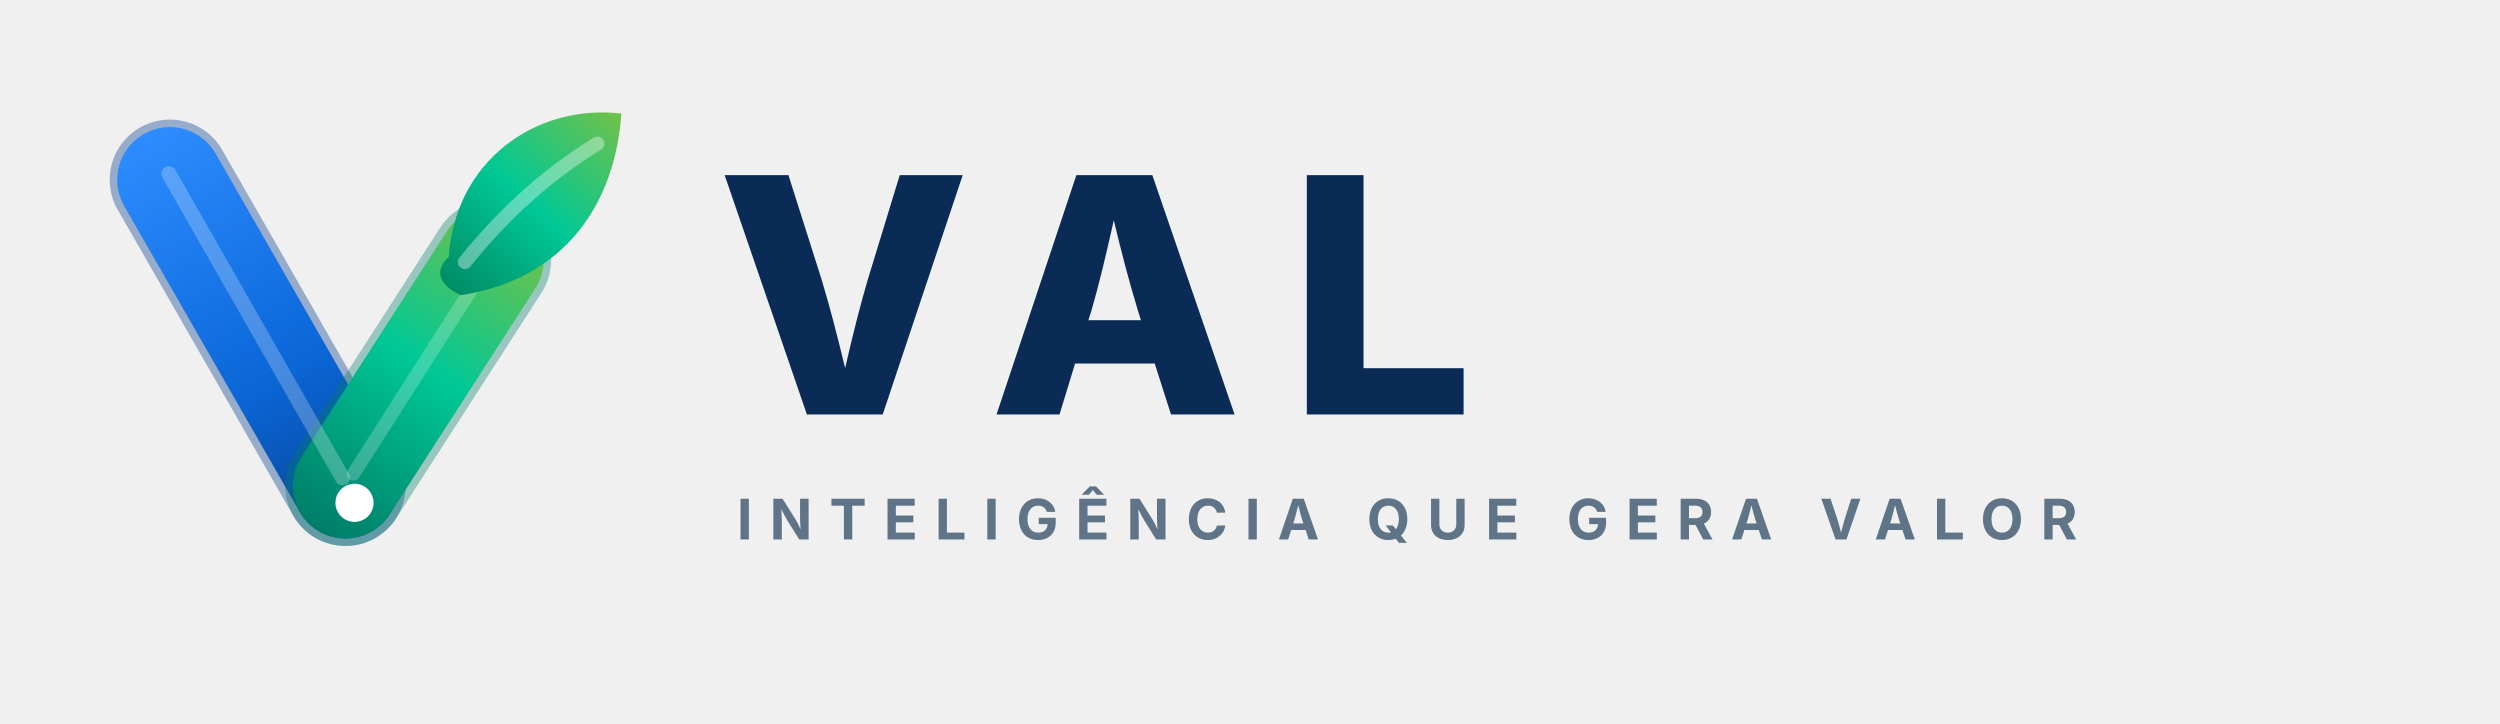
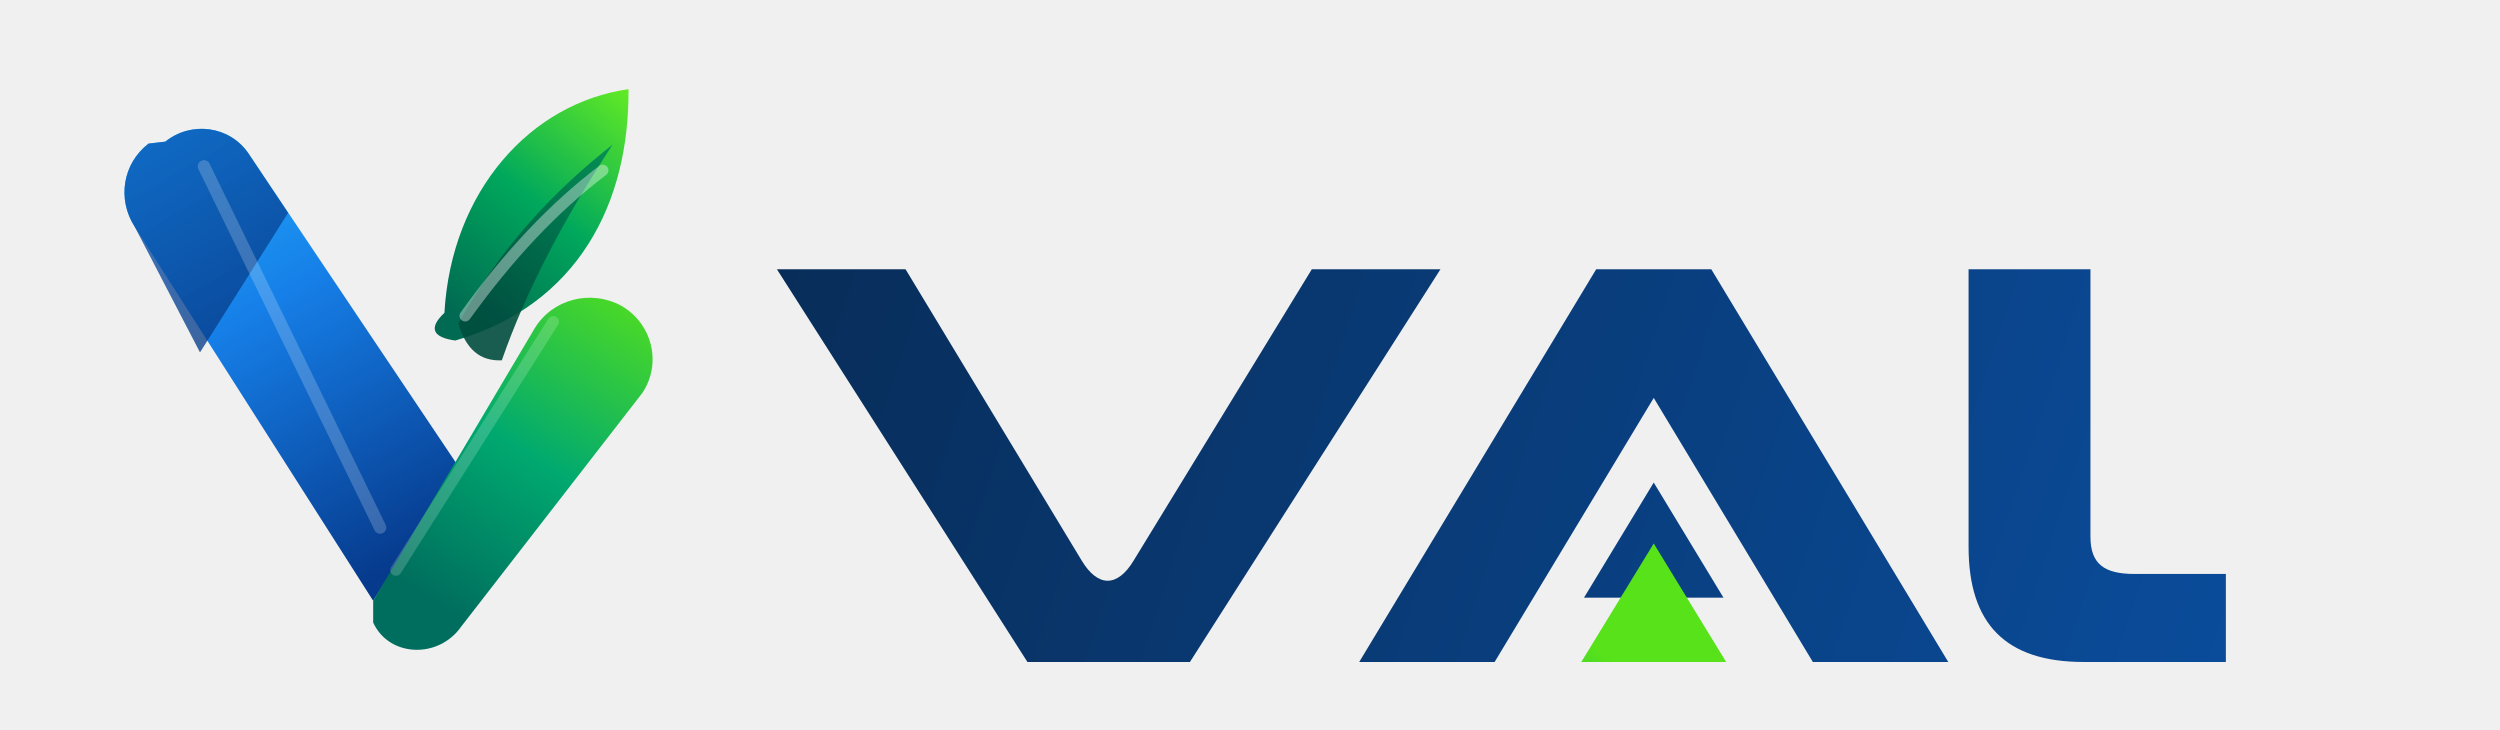
- <svg xmlns="http://www.w3.org/2000/svg" width="760" height="220" viewBox="0 0 760 220" fill="none">
+ <svg xmlns="http://www.w3.org/2000/svg" width="720" height="210" viewBox="0 0 720 210" fill="none">
  <defs>
-     <linearGradient id="signal" x1="11" y1="8" x2="34" y2="49" gradientUnits="userSpaceOnUse">
-       <stop stop-color="#2D8CFF" />
-       <stop offset=".58" stop-color="#0B67D8" />
-       <stop offset="1" stop-color="#073E8C" />
+     <linearGradient id="blue" x1="10" y1="7" x2="36" y2="53" gradientUnits="userSpaceOnUse">
+       <stop stop-color="#24B8FF" />
+       <stop offset=".44" stop-color="#167FE8" />
+       <stop offset="1" stop-color="#063A8C" />
    </linearGradient>
-     <linearGradient id="green" x1="28" y1="48" x2="49" y2="17" gradientUnits="userSpaceOnUse">
-       <stop stop-color="#007D69" />
-       <stop offset=".52" stop-color="#00C896" />
-       <stop offset="1" stop-color="#7BC043" />
+     <linearGradient id="blueFold" x1="11" y1="8" x2="30" y2="41" gradientUnits="userSpaceOnUse">
+       <stop stop-color="#0B57B7" />
+       <stop offset="1" stop-color="#042B69" />
    </linearGradient>
-     <linearGradient id="leaf" x1="41" y1="24" x2="58" y2="5" gradientUnits="userSpaceOnUse">
-       <stop stop-color="#008C65" />
-       <stop offset=".46" stop-color="#00C896" />
-       <stop offset="1" stop-color="#7BC043" />
+     <linearGradient id="green" x1="31" y1="51" x2="52" y2="18" gradientUnits="userSpaceOnUse">
+       <stop stop-color="#006E5E" />
+       <stop offset=".45" stop-color="#00A96F" />
+       <stop offset="1" stop-color="#58E21A" />
+     </linearGradient>
+     <linearGradient id="leaf" x1="41" y1="27" x2="59" y2="4" gradientUnits="userSpaceOnUse">
+       <stop stop-color="#006A52" />
+       <stop offset=".48" stop-color="#00A85C" />
+       <stop offset="1" stop-color="#65ED22" />
+     </linearGradient>
+     <linearGradient id="leafShade" x1="43" y1="25" x2="57" y2="9" gradientUnits="userSpaceOnUse">
+       <stop stop-color="#004D3E" />
+       <stop offset="1" stop-color="#008B57" />
+     </linearGradient>
+     <linearGradient id="word" x1="0" y1="0" x2="220" y2="72" gradientUnits="userSpaceOnUse">
+       <stop stop-color="#082C57" />
+       <stop offset="1" stop-color="#0A4C9B" />
    </linearGradient>
  </defs>
-   <g transform="translate(12 15) scale(3.05)">
-     <path d="M13 13 30.5 43.5" stroke="#073E8C" stroke-opacity=".38" stroke-width="12" stroke-linecap="round" />
-     <path d="M13 13 30.5 43.5" stroke="url(#signal)" stroke-width="10.5" stroke-linecap="round" />
-     <path d="M30.5 43.5 45 21" stroke="#007D69" stroke-opacity=".36" stroke-width="12" stroke-linecap="round" />
-     <path d="M30.5 43.5 45 21" stroke="url(#green)" stroke-width="10.5" stroke-linecap="round" />
-     <path d="M12.9 12.4 30.2 42.7" stroke="white" stroke-opacity=".24" stroke-width="1.5" stroke-linecap="round" />
-     <path d="M31.3 42.3 45.1 20.7" stroke="white" stroke-opacity=".22" stroke-width="1.35" stroke-linecap="round" />
-     <path d="M40.8 20.7C41.4 11.2 49.4 5.4 58 6.4c-.6 8.8-5.5 16.5-16 18.1-2.2-1-2.7-2.5-1.2-3.8Z" fill="url(#leaf)" />
-     <path d="M42.4 21.2c4.2-5.2 8.5-8.9 13.2-11.8" stroke="white" stroke-opacity=".36" stroke-width="1.4" stroke-linecap="round" />
-     <circle cx="31.4" cy="45.2" r="1.9" fill="white" />
+   <g transform="translate(12 12) scale(2.85)">
+     <path d="M12.5 10.1c2.6-2.1 6.5-1.6 8.4 1.2l21.2 31.6-8.6 13.6L9.4 18.7c-1.8-2.8-1.2-6.4 1.4-8.4l1.7-.2Z" fill="url(#blue)" />
+     <path d="M12.5 10.1c2.6-2.1 6.5-1.6 8.4 1.2l4 6-8.9 14.1-6.6-12.7c-1.8-2.8-1.2-6.4 1.4-8.4l1.7-.2Z" fill="url(#blueFold)" fill-opacity=".78" />
+     <path d="M33.5 56.5 49.8 29c1.8-3 5.7-4 8.8-2.3 3.1 1.8 4.1 5.8 2.1 8.8L42.4 59.1c-2.3 3.3-7.3 3.1-8.9-.4v-2.2Z" fill="url(#green)" />
+     <path d="M40.7 27.4C41.4 15.1 49.4 6.2 59.3 4.8c.1 11.5-5.1 21.8-17.5 25.4-2.2-.3-2.8-1.2-1.1-2.8Z" fill="url(#leaf)" />
+     <path d="M42.1 28.5c4.2-7.6 9.5-13.3 15.6-18.1-5 7.6-8.8 14.9-11.2 21.8-2.2.1-3.6-1.1-4.4-3.7Z" fill="url(#leafShade)" fill-opacity=".9" />
+     <path d="M42.8 27.7c4.4-6.1 8.9-10.9 13.9-14.7" stroke="#fff" stroke-opacity=".38" stroke-width="1.15" stroke-linecap="round" />
+     <path d="M16.4 12.6 34.2 49.1" stroke="#fff" stroke-opacity=".2" stroke-width="1.25" stroke-linecap="round" />
+     <path d="M35.8 53.4 51.7 28.3" stroke="#fff" stroke-opacity=".18" stroke-width="1.15" stroke-linecap="round" />
  </g>
-   <text x="218" y="126" font-family="Manrope, Inter, Arial, sans-serif" font-size="100" font-weight="800" letter-spacing="14" fill="#0A2B55">VAL</text>
-   <text x="224" y="164" font-family="Manrope, Inter, Arial, sans-serif" font-size="17" font-weight="700" letter-spacing="5.2" fill="#5F7487">INTELIGÊNCIA QUE GERA VALOR</text>
+   <g transform="translate(214 60) scale(1.95)">
+     <path d="M5 9h19l26 43c2.4 4 5.3 4 7.7 0L84 9h19L66 67H42L5 9Z" fill="url(#word)" />
+     <path fill-rule="evenodd" clip-rule="evenodd" d="M91 67 126 9h17l35 58h-20l-23.5-39-23.5 39H91Zm33.2-9.5h20.6l-10.3-17-10.3 17Z" fill="url(#word)" />
+     <path d="m134.5 49.5 10.7 17.5h-21.4l10.7-17.5Z" fill="url(#green)" />
+     <path d="M181 9h18v39.5c0 4 2 5.5 6.5 5.5H219v13h-21c-11.5 0-17-5.6-17-17V9Z" fill="url(#word)" />
+   </g>
</svg>
